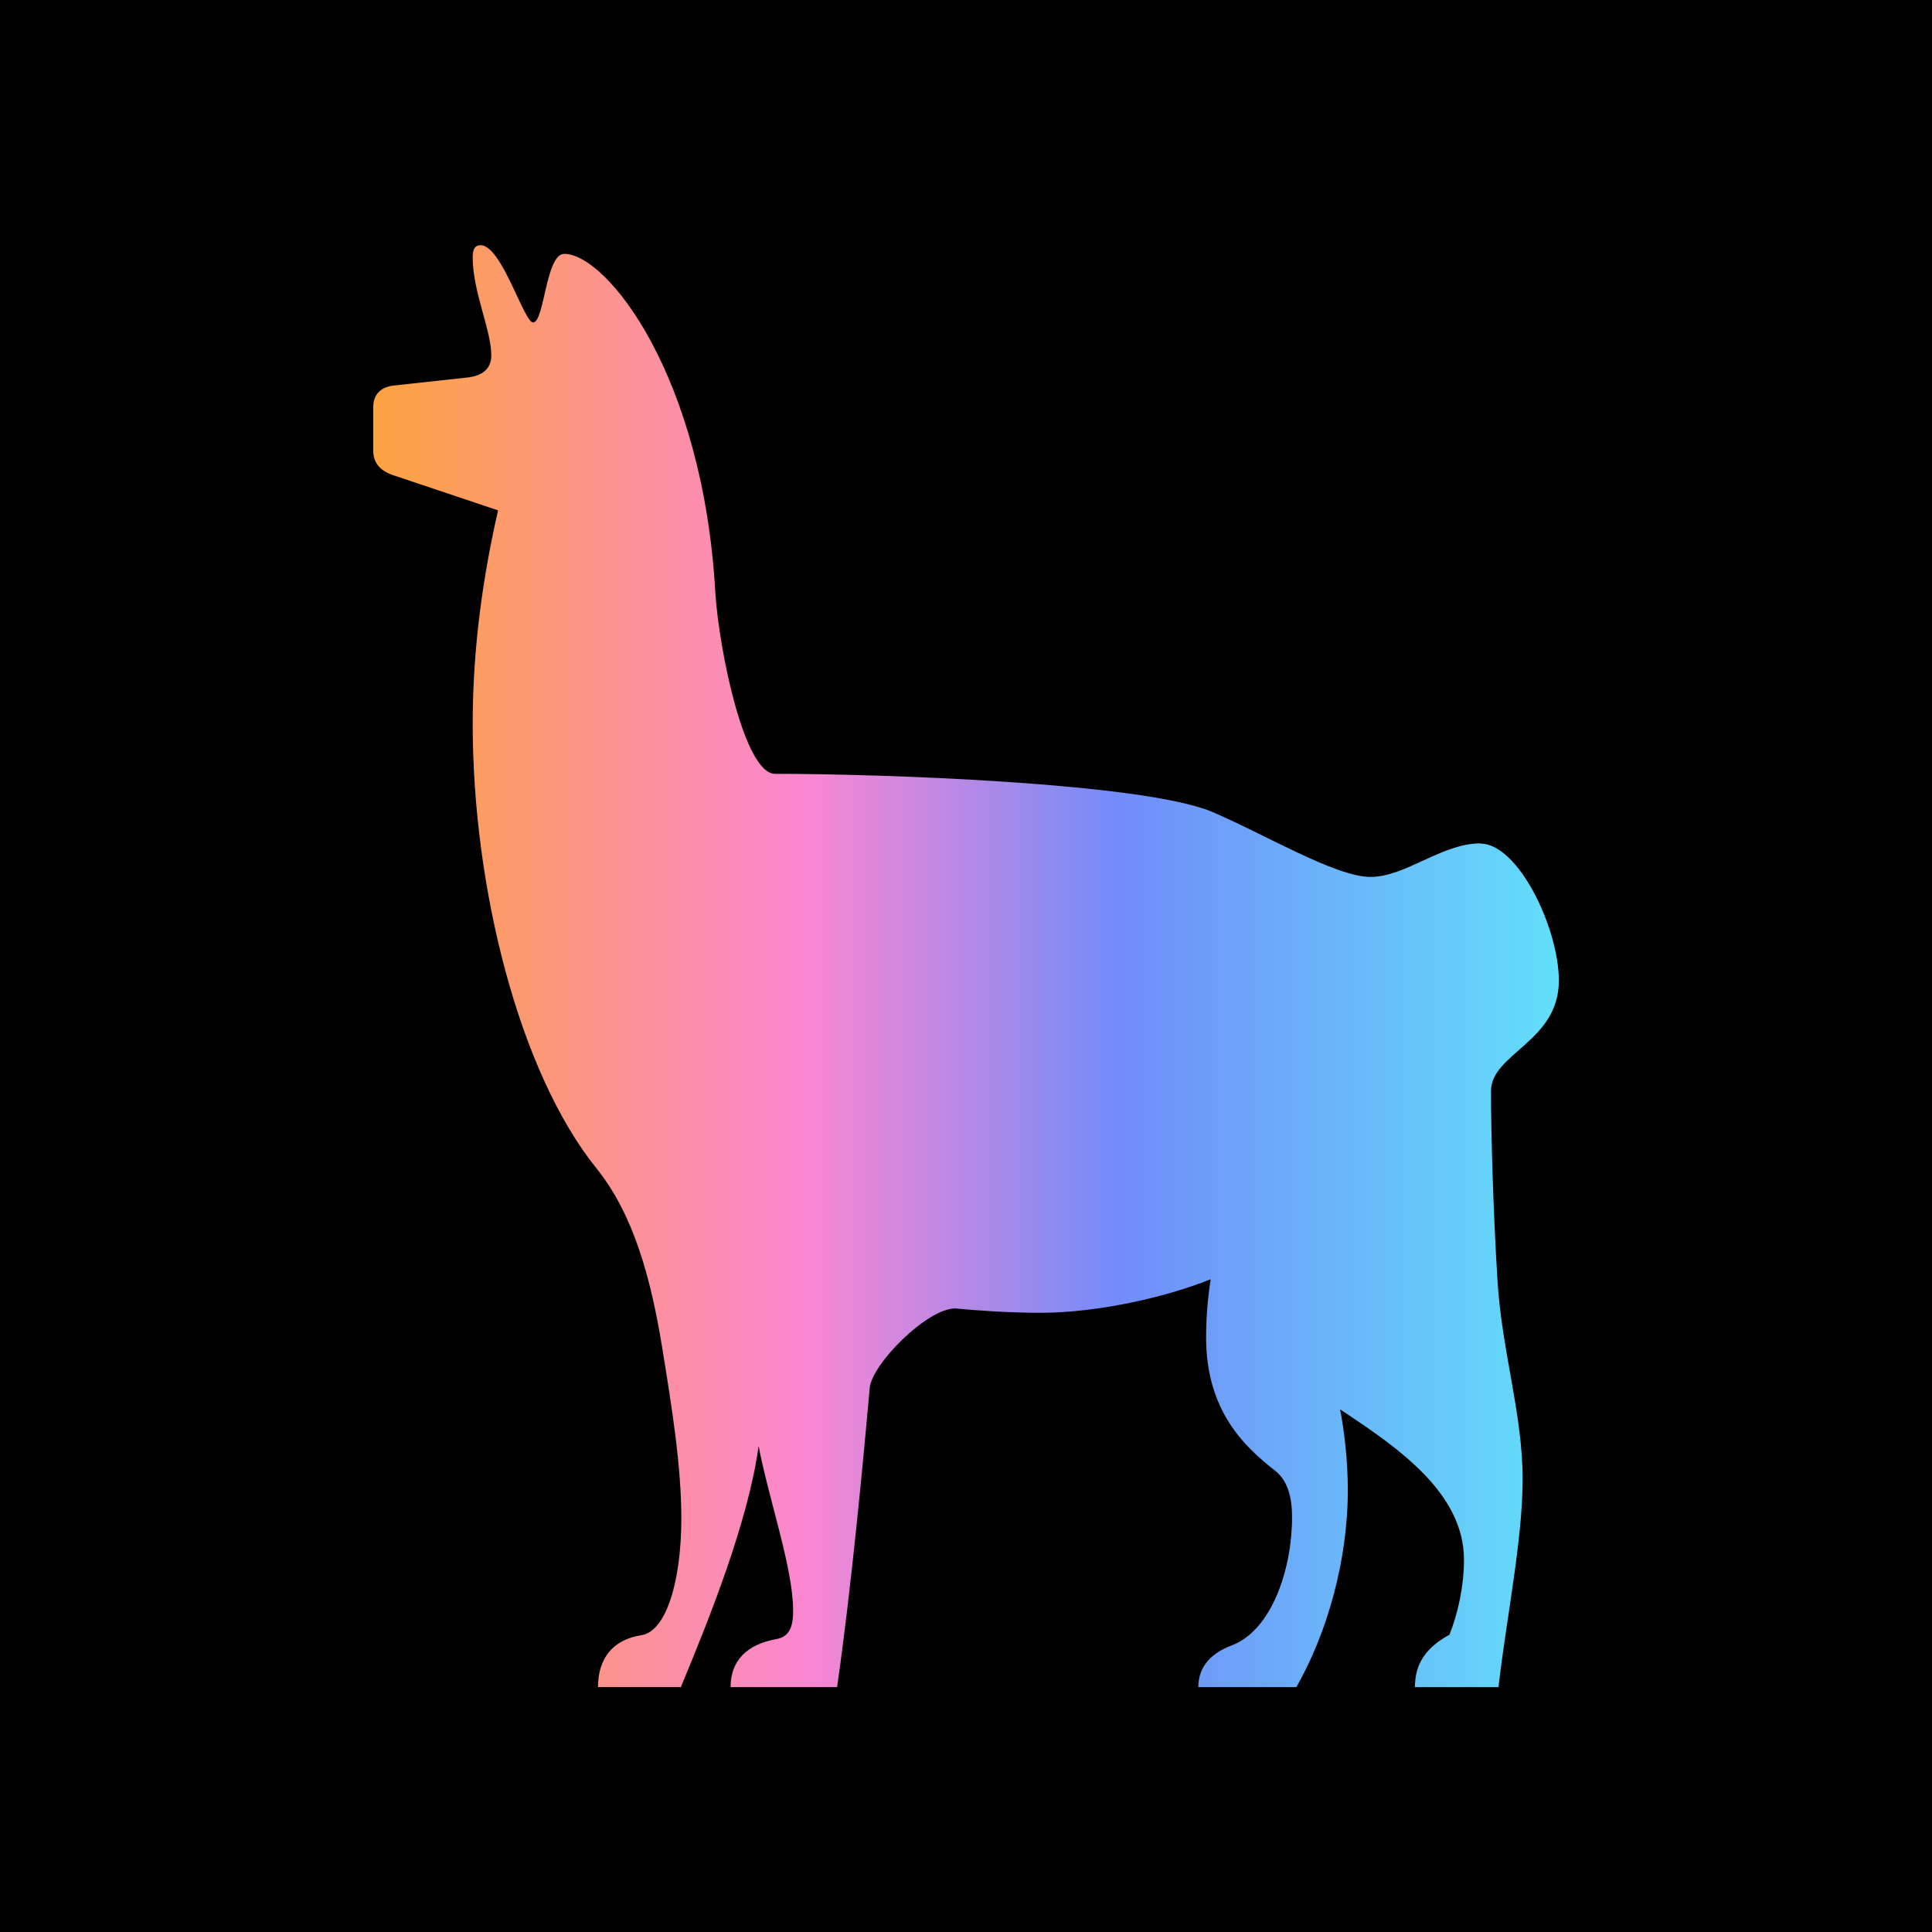
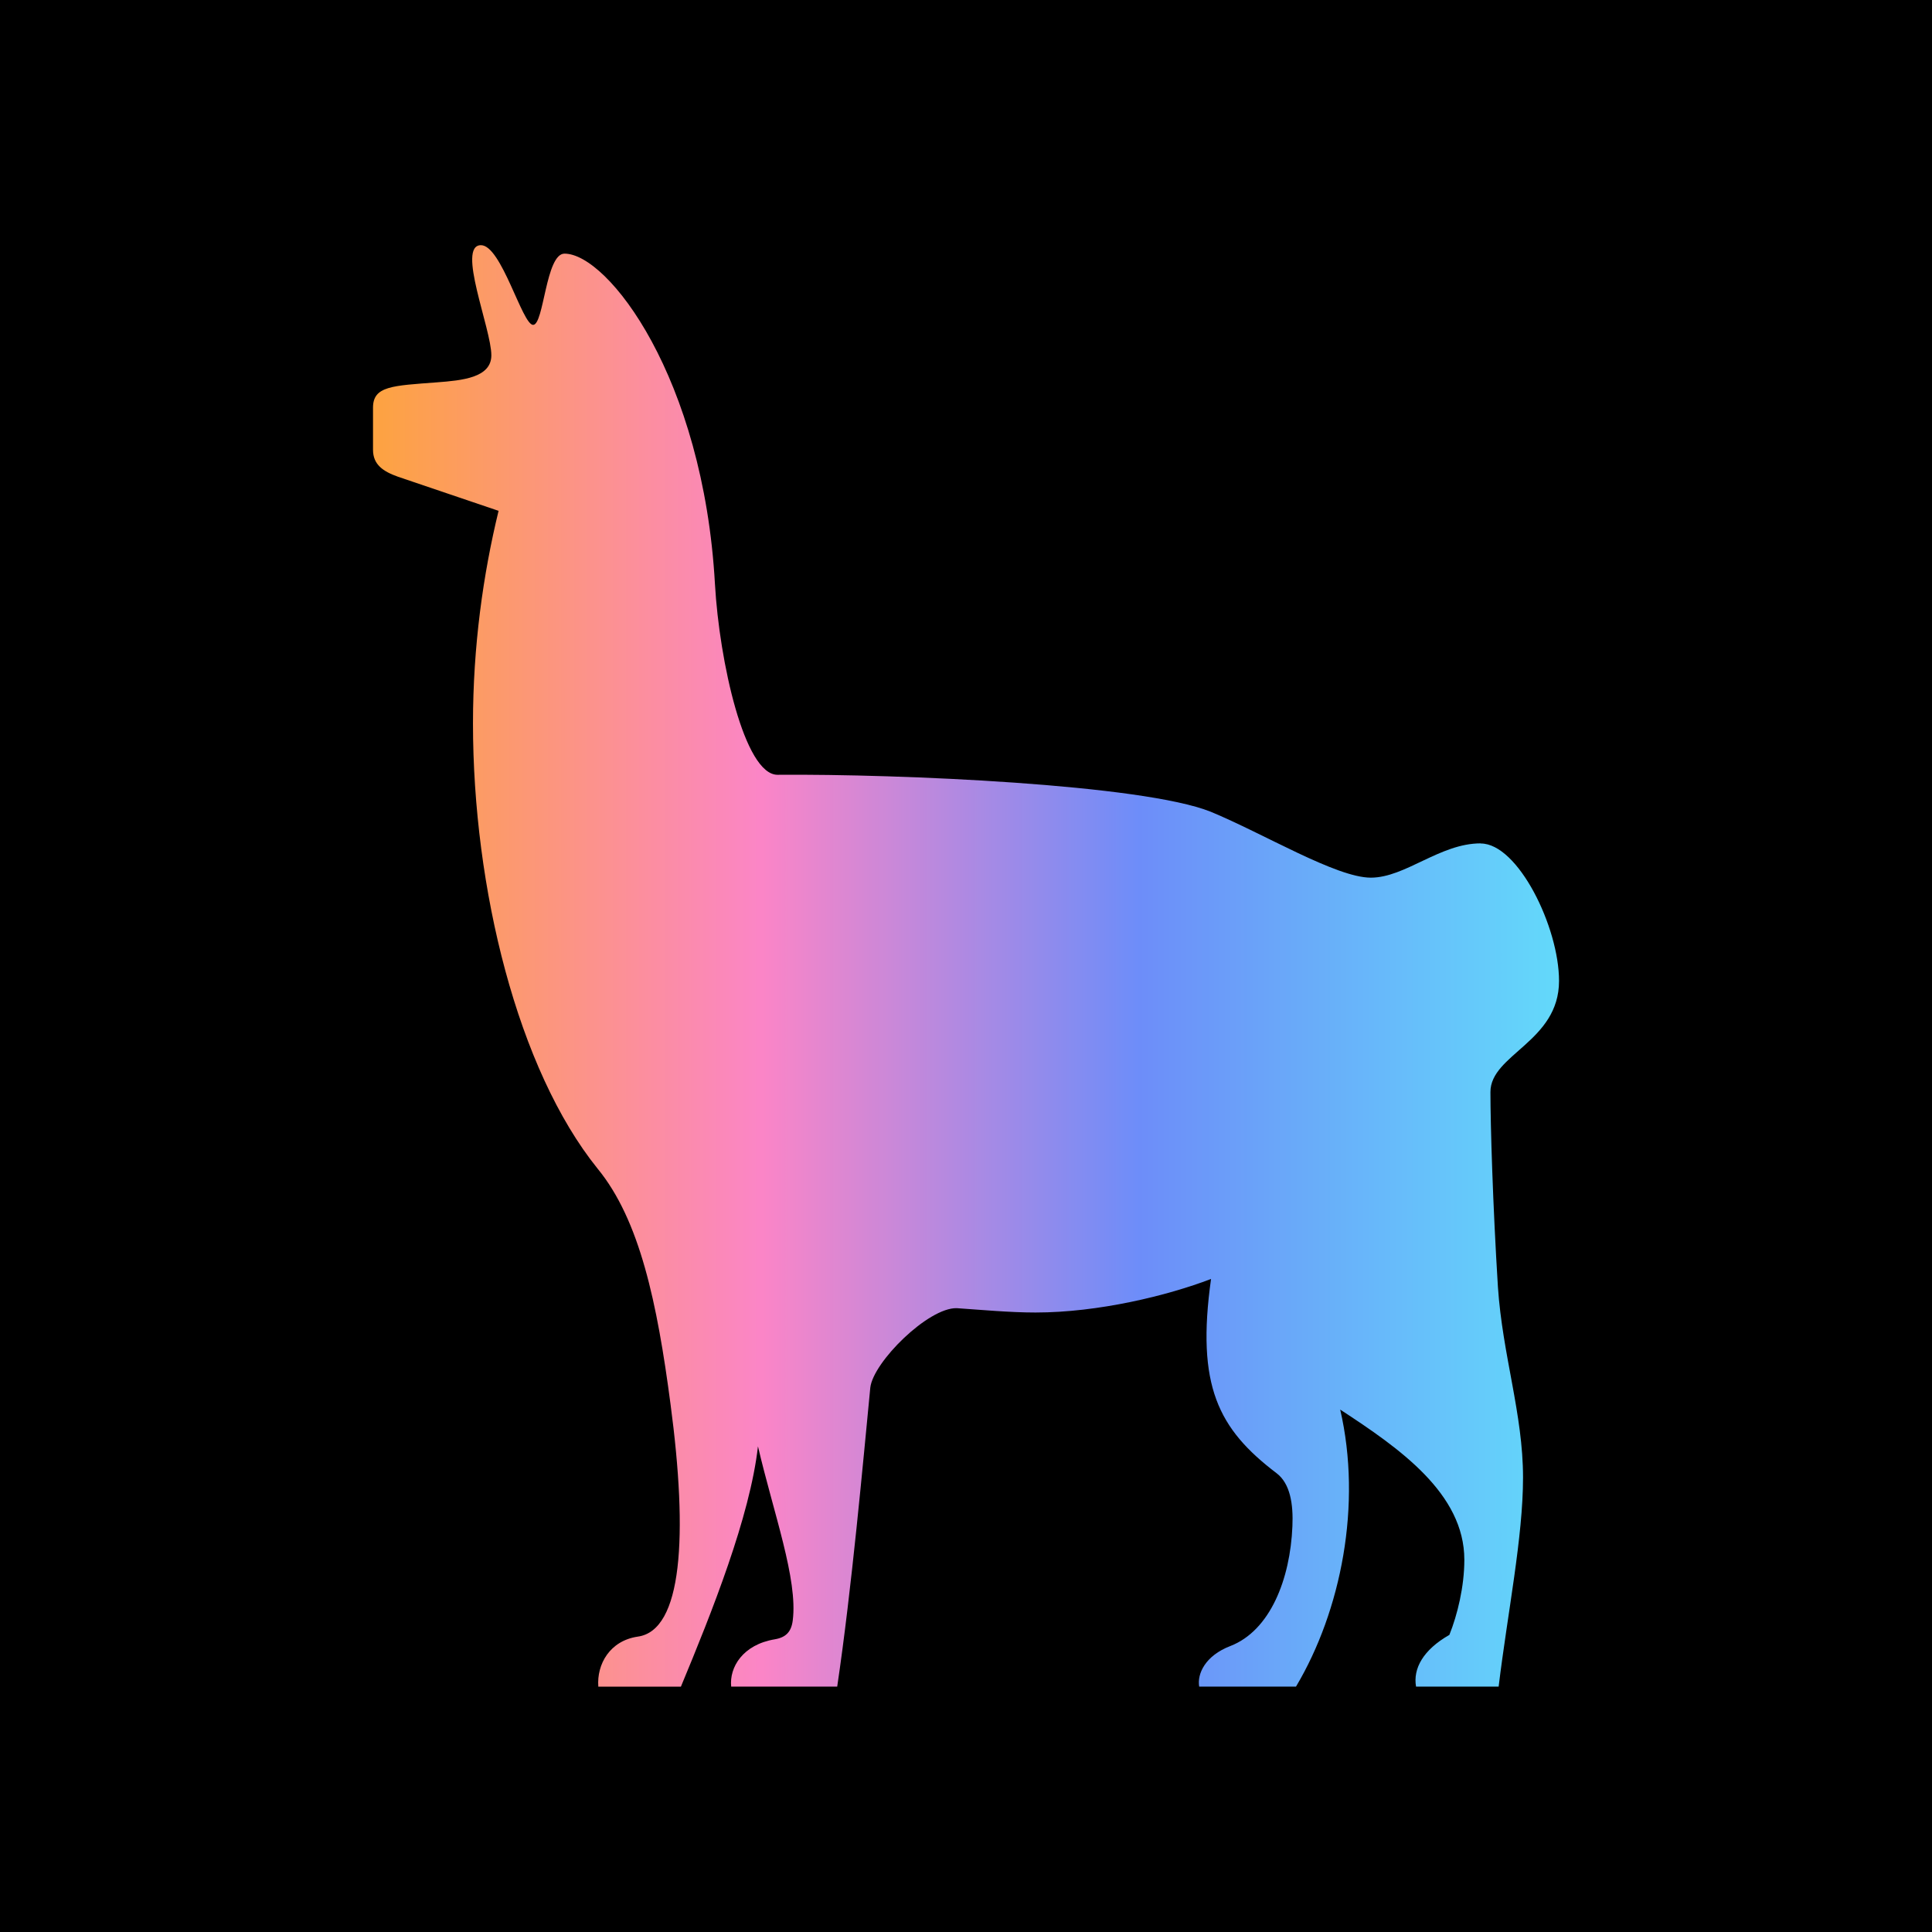
<svg xmlns="http://www.w3.org/2000/svg" width="128" height="128" fill="none" viewBox="0 0 512 512">
  <defs>
-     <linearGradient id="paint0_linear_11212_7344" x1="15.45" x2="64.55" y1="40.15" y2="40.15" gradientTransform="scale(6.4)" gradientUnits="userSpaceOnUse">
-       <stop stop-color="#FDA33F" offset="0" />
-       <stop stop-color="#FB86D2" offset=".365" />
-       <stop stop-color="#718CF9" offset=".63" />
-       <stop stop-color="#62DFF9" offset="1" />
+     <linearGradient id="paint0_linear_2396_4896" x1="15.44" x2="64.56" y1="40.19" y2="40.19" gradientTransform="scale(6.4)" gradientUnits="userSpaceOnUse">
+       <stop stop-color="#FDA340" offset="0" />
+       <stop stop-color="#FB85C7" offset=".328" />
+       <stop stop-color="#6D8DF9" offset=".646" />
+       <stop stop-color="#63D9FA" offset="1" />
    </linearGradient>
  </defs>
  <rect width="512" height="512" fill="#000" />
-   <path d="m392.3 223.5c-10.18 0-19.84 8.896-29.12 8.896s-28.42-11.52-42.18-17.34c-18.62-7.616-87.23-9.984-115.6-9.984-8.128 0-14.78-32.51-15.81-47.74-3.2-57.86-28.8-90.05-40.06-90.05-4.928 0-5.248 18.18-8.256 18.18-2.432 0-8.32-20.48-13.89-20.48-1.792 0-2.112 1.472-2.112 3.328 0 8.896 4.928 19.26 4.928 25.86 0 3.84-2.752 5.376-5.888 5.824l-19.97 2.176c-3.456 0.384-5.44 2.368-5.44 5.824v11.39c0 3.456 2.048 5.44 5.248 6.528l27.84 9.344c-3.968 17.41-6.72 36.22-6.72 56.64 0 43.33 12.29 92.16 32.7 117.6 10.05 12.42 14.53 29.5 17.47 47.36 2.624 16.13 5.12 31.68 5.12 45.5 0 16.58-3.968 29.95-10.56 30.98-7.872 1.216-11.52 6.464-11.52 13.76h21.95c7.936-19.07 17.86-44.03 20.61-63.87 2.752 14.34 9.152 32.38 9.152 43.65 0 4.48-1.152 6.912-4.416 7.488-8.128 1.472-12.16 5.952-12.16 12.74h28.22c3.712-25.66 6.912-59.71 8.64-79.23 0.512-6.336 15.17-21.12 22.66-21.12 6.08 0.576 14.59 1.152 22.53 1.152 16.19 0 34.43-4.544 45.18-8.896-0.832 5.312-1.216 10.5-1.216 15.42 0 19.58 10.3 29.06 18.3 35.33 3.456 2.688 4.48 7.36 4.48 12.35 0 13.44-5.248 29.82-15.94 33.92-6.336 2.368-8.896 6.336-8.896 11.07h25.98c8.192-14.4 13.63-33.54 13.63-52.22 0-8-0.96-15.81-2.048-21.38 15.42 10.18 32.83 22.14 32.83 39.87 0 7.104-1.664 14.4-3.84 19.84-6.272 3.456-9.152 7.68-9.152 13.89h22.14c2.176-18.75 6.4-39.1 6.4-55.1 0-17.22-5.504-33.92-6.656-52.54-1.152-18.5-1.728-39.36-1.728-50.3 0-9.984 17.98-13.06 17.98-29.25 0-13.95-10.75-36.35-20.8-36.35z" fill="url(#paint0_linear_11212_7344)" />
+   <path d="m392.4 223.5c-10.82 0-19.97 9.088-29.12 9.088s-28.35-11.65-42.43-17.47c-18.05-7.232-82.3-10.05-114.8-9.792-8.768 0-15.42-30.08-16.58-50.56-3.072-54.72-28.35-87.55-39.87-87.55-4.992 0-5.44 18.88-8.32 18.88s-8.384-21.12-13.82-21.12c-6.528 0 2.752 22.14 2.752 29.18 0 5.952-7.744 6.656-14.4 7.168-11.84 0.896-16.96 0.96-16.96 6.72v11.14c0 3.968 2.688 5.76 6.656 7.168l26.62 9.024c-4.096 16.83-6.784 35.9-6.784 56.32 0 43.71 11.84 91.71 33.02 118 11.2 13.63 15.81 35.65 19.33 62.4 4.672 35.07 3.136 60.03-8.704 61.63-7.36 1.088-10.88 7.296-10.43 13.25h21.89c8.192-19.71 18.3-44.99 20.42-63.68 4.096 17.6 10.62 35.26 9.216 46.14-0.384 3.008-1.792 4.48-4.736 4.992-8.512 1.408-12.1 7.424-11.58 12.54h28.1c3.84-25.86 6.848-59.46 8.768-79.23 0.768-6.784 15.36-21.25 22.91-21.06 6.592 0.448 14.08 1.152 20.86 1.152 16.7 0 35.01-4.48 46.53-8.896-3.968 28.35 1.92 39.74 17.34 51.46 3.648 2.752 4.48 8.192 4.224 14.08-0.576 14.02-5.888 27.65-16.45 31.74-6.656 2.56-8.832 7.36-8.256 10.75h25.66c11.97-20.1 17.54-48.26 11.71-73.41 15.68 10.24 32.9 22.21 32.9 39.81 0 7.104-1.856 14.66-3.968 19.9-6.976 3.968-9.664 8.96-8.832 13.7h21.89c2.368-19.52 6.464-39.55 6.464-55.42 0-16.83-5.44-32.38-6.656-50.5-1.344-21.57-1.984-42.88-1.984-51.65 0-9.984 18.18-13.31 18.18-29.44 0-14.27-10.88-36.42-20.74-36.42z" fill="url(#paint0_linear_2396_4896)" />
</svg>
